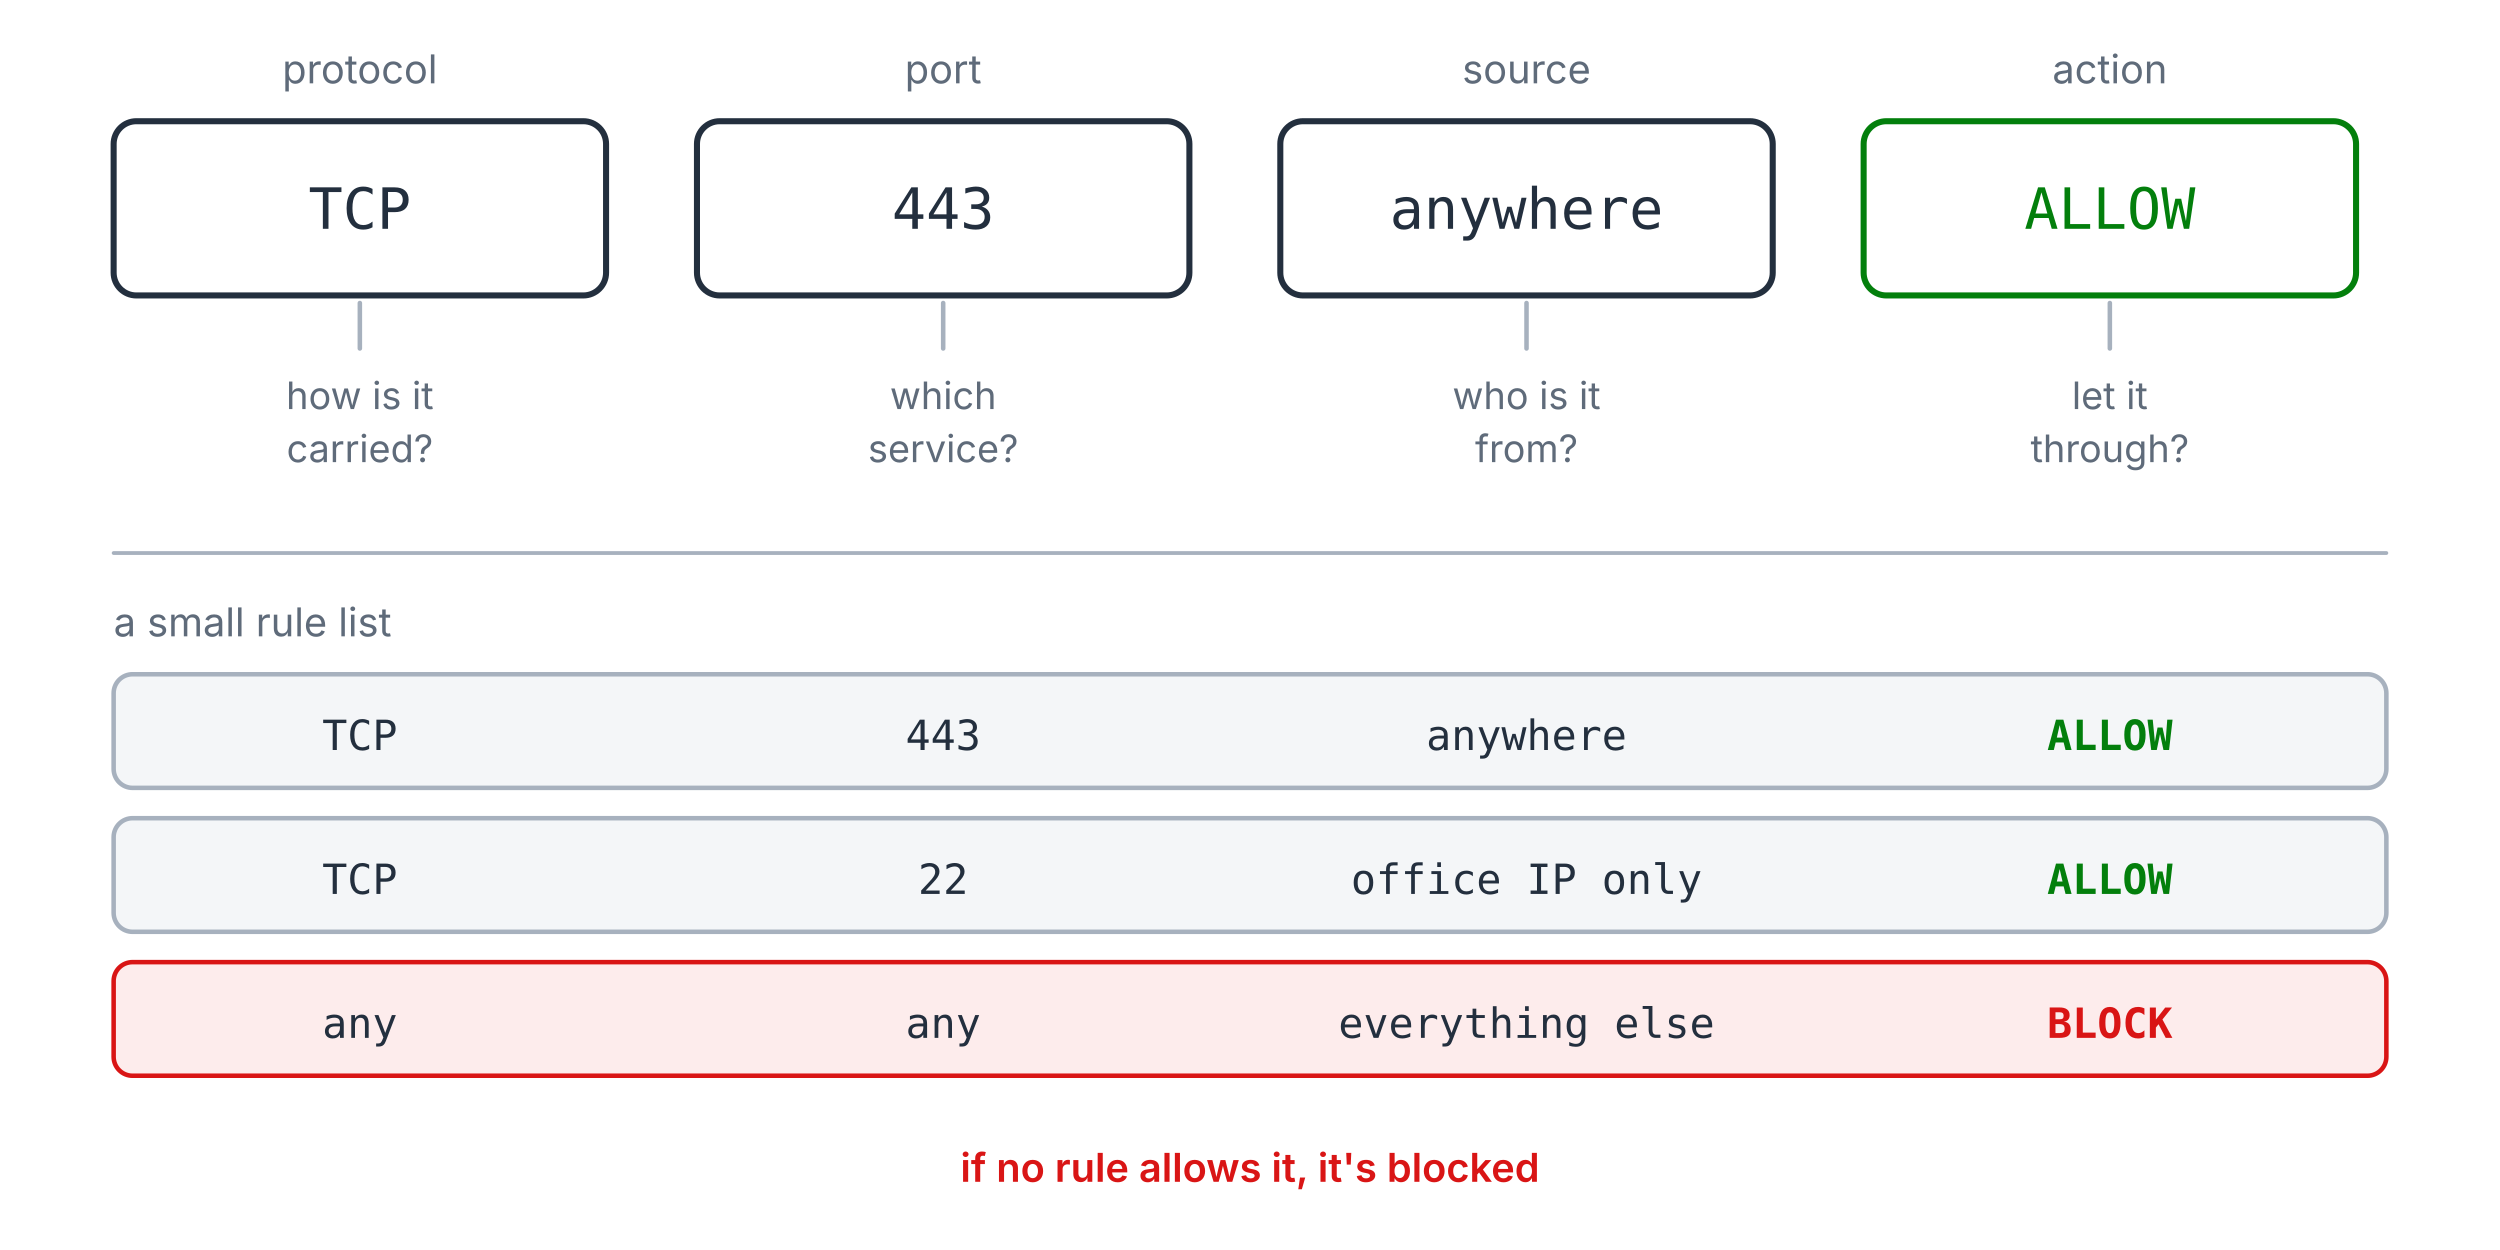
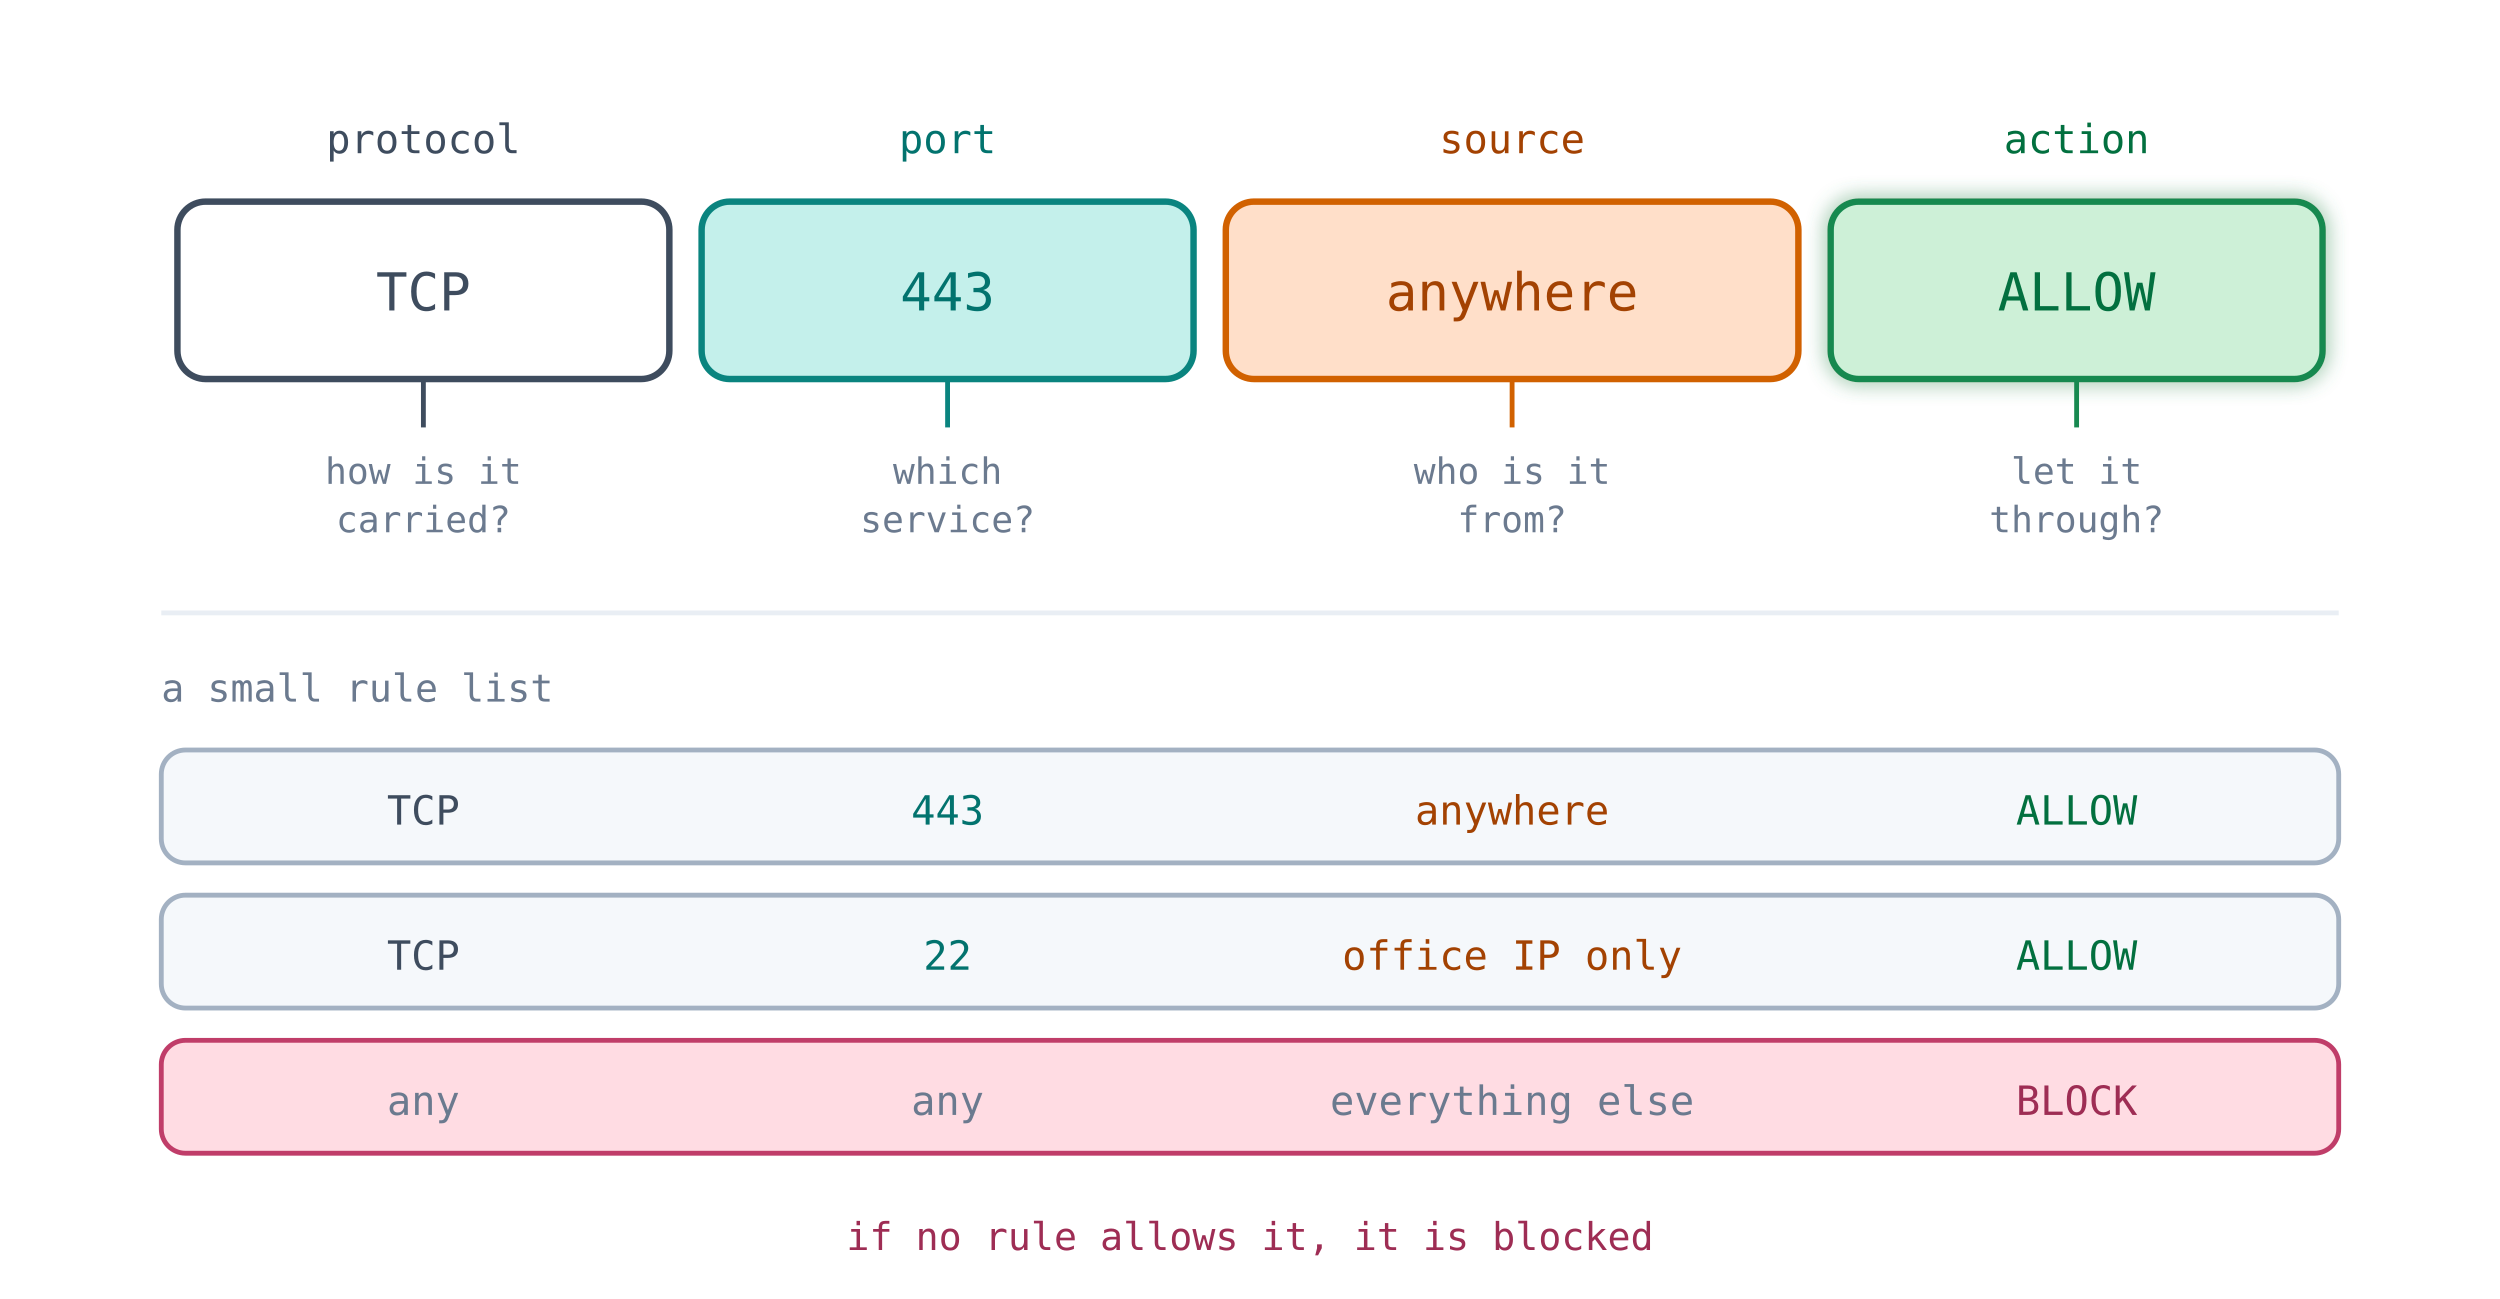
- <svg xmlns="http://www.w3.org/2000/svg" class="dg" viewBox="0 0 660 330">
-   <style>.dg text{font-family:Inter,'Amazon Ember',Arial,Helvetica,sans-serif}.dg .mono{font-family:'JetBrains Mono',ui-monospace,Menlo,Consolas,monospace}.dg .f-ink{fill:var(--dg-ink,#232F3E)}.dg .s-ink{stroke:var(--dg-ink,#232F3E)}.dg .f-sub{fill:var(--dg-sub,#5F6B7A)}.dg .s-sub{stroke:var(--dg-sub,#5F6B7A)}.dg .f-faint{fill:var(--dg-faint,#A7B1BE)}.dg .s-faint{stroke:var(--dg-faint,#A7B1BE)}.dg .f-line{fill:var(--dg-line,#232F3E)}.dg .s-line{stroke:var(--dg-line,#232F3E)}.dg .f-surface{fill:var(--dg-surface,#F4F6F8)}.dg .s-surface{stroke:var(--dg-surface,#F4F6F8)}.dg .f-panel{fill:var(--dg-panel,#FFFFFF)}.dg .s-panel{stroke:var(--dg-panel,#FFFFFF)}.dg .f-net{fill:var(--dg-net,#8C4FFF)}.dg .s-net{stroke:var(--dg-net,#8C4FFF)}.dg .f-cmp{fill:var(--dg-cmp,#ED7100)}.dg .s-cmp{stroke:var(--dg-cmp,#ED7100)}.dg .f-pub{fill:var(--dg-pub,#7AA116)}.dg .s-pub{stroke:var(--dg-pub,#7AA116)}.dg .f-priv{fill:var(--dg-priv,#00A4A6)}.dg .s-priv{stroke:var(--dg-priv,#00A4A6)}.dg .f-sec{fill:var(--dg-sec,#DD344C)}.dg .s-sec{stroke:var(--dg-sec,#DD344C)}.dg .f-db{fill:var(--dg-db,#C925D1)}.dg .s-db{stroke:var(--dg-db,#C925D1)}.dg .f-you{fill:var(--dg-you,#3B62D4)}.dg .s-you{stroke:var(--dg-you,#3B62D4)}.dg .f-ok{fill:var(--dg-ok,#037F0C)}.dg .s-ok{stroke:var(--dg-ok,#037F0C)}.dg .f-bad{fill:var(--dg-bad,#D91515)}.dg .s-bad{stroke:var(--dg-bad,#D91515)}.dg .f-pubtint{fill:var(--dg-pubtint,#F2F6E8)}.dg .s-pubtint{stroke:var(--dg-pubtint,#F2F6E8)}.dg .f-privtint{fill:var(--dg-privtint,#E6F6F7)}.dg .s-privtint{stroke:var(--dg-privtint,#E6F6F7)}.dg .f-youtint{fill:var(--dg-youtint,#EEF2FC)}.dg .s-youtint{stroke:var(--dg-youtint,#EEF2FC)}.dg .f-nettint{fill:var(--dg-nettint,#F3EEFF)}.dg .s-nettint{stroke:var(--dg-nettint,#F3EEFF)}.dg .f-badtint{fill:var(--dg-badtint,#FDECEC)}.dg .s-badtint{stroke:var(--dg-badtint,#FDECEC)}</style>
-   <text x="95" y="22" class="f-sub" font-size="10.5" font-weight="400" text-anchor="middle">protocol</text>
-   <rect x="30" y="32" width="130" height="46" rx="6" class="s-ink f-panel" stroke-width="1.6" />
-   <text x="95.0" y="60.4" class="f-ink mono" font-size="15" font-weight="500" text-anchor="middle">TCP</text>
-   <path d="M95 80 L95 92" class="s-faint" fill="none" stroke-width="1.2" stroke-linejoin="round" stroke-linecap="round" />
-   <text x="95" y="108" class="f-sub" font-size="10" font-weight="400" text-anchor="middle">how is it</text>
-   <text x="95" y="122" class="f-sub" font-size="10" font-weight="400" text-anchor="middle">carried?</text>
-   <text x="249" y="22" class="f-sub" font-size="10.5" font-weight="400" text-anchor="middle">port</text>
-   <rect x="184" y="32" width="130" height="46" rx="6" class="s-ink f-panel" stroke-width="1.6" />
-   <text x="249.0" y="60.4" class="f-ink mono" font-size="15" font-weight="500" text-anchor="middle">443</text>
-   <path d="M249 80 L249 92" class="s-faint" fill="none" stroke-width="1.2" stroke-linejoin="round" stroke-linecap="round" />
-   <text x="249" y="108" class="f-sub" font-size="10" font-weight="400" text-anchor="middle">which</text>
-   <text x="249" y="122" class="f-sub" font-size="10" font-weight="400" text-anchor="middle">service?</text>
-   <text x="403" y="22" class="f-sub" font-size="10.5" font-weight="400" text-anchor="middle">source</text>
-   <rect x="338" y="32" width="130" height="46" rx="6" class="s-ink f-panel" stroke-width="1.6" />
-   <text x="403.0" y="60.4" class="f-ink mono" font-size="15" font-weight="500" text-anchor="middle">anywhere</text>
-   <path d="M403 80 L403 92" class="s-faint" fill="none" stroke-width="1.2" stroke-linejoin="round" stroke-linecap="round" />
-   <text x="403" y="108" class="f-sub" font-size="10" font-weight="400" text-anchor="middle">who is it</text>
-   <text x="403" y="122" class="f-sub" font-size="10" font-weight="400" text-anchor="middle">from?</text>
-   <text x="557" y="22" class="f-sub" font-size="10.5" font-weight="400" text-anchor="middle">action</text>
-   <rect x="492" y="32" width="130" height="46" rx="6" class="s-ok f-panel" stroke-width="1.6" />
-   <text x="557.0" y="60.4" class="f-ok mono" font-size="15" font-weight="500" text-anchor="middle">ALLOW</text>
-   <path d="M557 80 L557 92" class="s-faint" fill="none" stroke-width="1.2" stroke-linejoin="round" stroke-linecap="round" />
-   <text x="557" y="108" class="f-sub" font-size="10" font-weight="400" text-anchor="middle">let it</text>
-   <text x="557" y="122" class="f-sub" font-size="10" font-weight="400" text-anchor="middle">through?</text>
-   <path d="M30 146 L630 146" class="s-faint" fill="none" stroke-width="1" stroke-linejoin="round" stroke-linecap="round" />
-   <text x="30" y="168" class="f-sub" font-size="10.5" font-weight="400" text-anchor="start">a small rule list</text>
-   <rect x="30" y="178" width="600" height="30" rx="5" class="s-faint f-surface" stroke-width="1.2" />
-   <text x="95" y="198" class="f-ink mono" font-size="11" font-weight="400" text-anchor="middle">TCP</text>
-   <text x="249" y="198" class="f-ink mono" font-size="11" font-weight="400" text-anchor="middle">443</text>
-   <text x="403" y="198" class="f-ink mono" font-size="11" font-weight="400" text-anchor="middle">anywhere</text>
-   <text x="557" y="198" class="f-ok mono" font-size="11" font-weight="600" text-anchor="middle">ALLOW</text>
-   <rect x="30" y="216" width="600" height="30" rx="5" class="s-faint f-surface" stroke-width="1.2" />
-   <text x="95" y="236" class="f-ink mono" font-size="11" font-weight="400" text-anchor="middle">TCP</text>
-   <text x="249" y="236" class="f-ink mono" font-size="11" font-weight="400" text-anchor="middle">22</text>
-   <text x="403" y="236" class="f-ink mono" font-size="11" font-weight="400" text-anchor="middle">office IP only</text>
-   <text x="557" y="236" class="f-ok mono" font-size="11" font-weight="600" text-anchor="middle">ALLOW</text>
-   <rect x="30" y="254" width="600" height="30" rx="5" class="s-bad f-badtint" stroke-width="1.2" />
-   <text x="95" y="274" class="f-ink mono" font-size="11" font-weight="400" text-anchor="middle">any</text>
-   <text x="249" y="274" class="f-ink mono" font-size="11" font-weight="400" text-anchor="middle">any</text>
-   <text x="403" y="274" class="f-ink mono" font-size="11" font-weight="400" text-anchor="middle">everything else</text>
-   <text x="557" y="274" class="f-bad mono" font-size="11" font-weight="600" text-anchor="middle">BLOCK</text>
-   <text x="330" y="312" class="f-bad" font-size="10.5" font-weight="600" text-anchor="middle">if no rule allows it, it's blocked</text>
+ <svg xmlns="http://www.w3.org/2000/svg" class="dg legacy" viewBox="0 0 620 322">
+   <style>.dg text{font-family:Inter,'Amazon Ember',Arial,Helvetica,sans-serif}.dg .mono{font-family:'JetBrains Mono',ui-monospace,Menlo,Consolas,monospace}.dg .f-ink{fill:var(--dg-ink,#1F2A37)}.dg .s-ink{stroke:var(--dg-ink,#1F2A37)}.dg .f-ink2{fill:var(--dg-ink2,#3E4C5E)}.dg .s-ink2{stroke:var(--dg-ink2,#3E4C5E)}.dg .f-sub{fill:var(--dg-sub,#5F6B7A)}.dg .s-sub{stroke:var(--dg-sub,#5F6B7A)}.dg .f-mute{fill:var(--dg-mute,#6B7A8F)}.dg .s-mute{stroke:var(--dg-mute,#6B7A8F)}.dg .f-faint{fill:var(--dg-faint,#A7B1BE)}.dg .s-faint{stroke:var(--dg-faint,#A7B1BE)}.dg .f-line{fill:var(--dg-line,#475569)}.dg .s-line{stroke:var(--dg-line,#475569)}.dg .f-edge{fill:var(--dg-edge,#A3B1C2)}.dg .s-edge{stroke:var(--dg-edge,#A3B1C2)}.dg .f-edge2{fill:var(--dg-edge2,#D3DBE5)}.dg .s-edge2{stroke:var(--dg-edge2,#D3DBE5)}.dg .f-surface{fill:var(--dg-surface,#F5F7FA)}.dg .s-surface{stroke:var(--dg-surface,#F5F7FA)}.dg .f-panel{fill:var(--dg-panel,#FFFFFF)}.dg .s-panel{stroke:var(--dg-panel,#FFFFFF)}.dg .f-well{fill:var(--dg-well,#FFFFFF)}.dg .s-well{stroke:var(--dg-well,#FFFFFF)}.dg .f-body{fill:var(--dg-body,#F5F8FB)}.dg .s-body{stroke:var(--dg-body,#F5F8FB)}.dg .f-bodytop{fill:var(--dg-bodytop,#E9EEF4)}.dg .s-bodytop{stroke:var(--dg-bodytop,#E9EEF4)}.dg .f-bodyside{fill:var(--dg-bodyside,#DCE3EB)}.dg .s-bodyside{stroke:var(--dg-bodyside,#DCE3EB)}.dg .f-net{fill:var(--dg-net,#735ED1)}.dg .s-net{stroke:var(--dg-net,#735ED1)}.dg .f-cmp{fill:var(--dg-cmp,#D16100)}.dg .s-cmp{stroke:var(--dg-cmp,#D16100)}.dg .f-priv{fill:var(--dg-priv,#0A847F)}.dg .s-priv{stroke:var(--dg-priv,#0A847F)}.dg .f-pub{fill:var(--dg-pub,#51850E)}.dg .s-pub{stroke:var(--dg-pub,#51850E)}.dg .f-sec{fill:var(--dg-sec,#C43E45)}.dg .s-sec{stroke:var(--dg-sec,#C43E45)}.dg .f-db{fill:var(--dg-db,#A14DA7)}.dg .s-db{stroke:var(--dg-db,#A14DA7)}.dg .f-you{fill:var(--dg-you,#396ED6)}.dg .s-you{stroke:var(--dg-you,#396ED6)}.dg .f-ok{fill:var(--dg-ok,#178950)}.dg .s-ok{stroke:var(--dg-ok,#178950)}.dg .f-bad{fill:var(--dg-bad,#C03D69)}.dg .s-bad{stroke:var(--dg-bad,#C03D69)}.dg .f-nettint{fill:var(--dg-nettint,#E4E3FF)}.dg .s-nettint{stroke:var(--dg-nettint,#E4E3FF)}.dg .f-cmptint{fill:var(--dg-cmptint,#FFDFC9)}.dg .s-cmptint{stroke:var(--dg-cmptint,#FFDFC9)}.dg .f-privtint{fill:var(--dg-privtint,#C4F0EB)}.dg .s-privtint{stroke:var(--dg-privtint,#C4F0EB)}.dg .f-pubtint{fill:var(--dg-pubtint,#D9EFC5)}.dg .s-pubtint{stroke:var(--dg-pubtint,#D9EFC5)}.dg .f-sectint{fill:var(--dg-sectint,#FFDDDB)}.dg .s-sectint{stroke:var(--dg-sectint,#FFDDDB)}.dg .f-dbtint{fill:var(--dg-dbtint,#FCD9FD)}.dg .s-dbtint{stroke:var(--dg-dbtint,#FCD9FD)}.dg .f-youtint{fill:var(--dg-youtint,#DAE7FE)}.dg .s-youtint{stroke:var(--dg-youtint,#DAE7FE)}.dg .f-oktint{fill:var(--dg-oktint,#CDF0D7)}.dg .s-oktint{stroke:var(--dg-oktint,#CDF0D7)}.dg .f-pubarea{fill:var(--dg-pubarea,#EAF8E0)}.dg .s-pubarea{stroke:var(--dg-pubarea,#EAF8E0)}.dg .f-privarea{fill:var(--dg-privarea,#DBF7F4)}.dg .s-privarea{stroke:var(--dg-privarea,#DBF7F4)}.dg .f-badtint{fill:var(--dg-badtint,#FFDCE3)}.dg .s-badtint{stroke:var(--dg-badtint,#FFDCE3)}.dg .f-netcard{fill:var(--dg-netcard,#E4E3FF)}.dg .s-netcard{stroke:var(--dg-netcard,#E4E3FF)}.dg .f-netcardb{fill:var(--dg-netcardb,#E4E3FF)}.dg .s-netcardb{stroke:var(--dg-netcardb,#E4E3FF)}.dg .f-cmpcard{fill:var(--dg-cmpcard,#FFDFC9)}.dg .s-cmpcard{stroke:var(--dg-cmpcard,#FFDFC9)}.dg .f-cmpcardb{fill:var(--dg-cmpcardb,#FFDFC9)}.dg .s-cmpcardb{stroke:var(--dg-cmpcardb,#FFDFC9)}.dg .f-privcard{fill:var(--dg-privcard,#C4F0EB)}.dg .s-privcard{stroke:var(--dg-privcard,#C4F0EB)}.dg .f-privcardb{fill:var(--dg-privcardb,#C4F0EB)}.dg .s-privcardb{stroke:var(--dg-privcardb,#C4F0EB)}.dg .f-pubcard{fill:var(--dg-pubcard,#D9EFC5)}.dg .s-pubcard{stroke:var(--dg-pubcard,#D9EFC5)}.dg .f-pubcardb{fill:var(--dg-pubcardb,#D9EFC5)}.dg .s-pubcardb{stroke:var(--dg-pubcardb,#D9EFC5)}.dg .f-seccard{fill:var(--dg-seccard,#FFDDDB)}.dg .s-seccard{stroke:var(--dg-seccard,#FFDDDB)}.dg .f-seccardb{fill:var(--dg-seccardb,#FFDDDB)}.dg .s-seccardb{stroke:var(--dg-seccardb,#FFDDDB)}.dg .f-dbcard{fill:var(--dg-dbcard,#FCD9FD)}.dg .s-dbcard{stroke:var(--dg-dbcard,#FCD9FD)}.dg .f-dbcardb{fill:var(--dg-dbcardb,#FCD9FD)}.dg .s-dbcardb{stroke:var(--dg-dbcardb,#FCD9FD)}.dg .f-youcard{fill:var(--dg-youcard,#DAE7FE)}.dg .s-youcard{stroke:var(--dg-youcard,#DAE7FE)}.dg .f-youcardb{fill:var(--dg-youcardb,#DAE7FE)}.dg .s-youcardb{stroke:var(--dg-youcardb,#DAE7FE)}.dg .f-okcard{fill:var(--dg-okcard,#CDF0D7)}.dg .s-okcard{stroke:var(--dg-okcard,#CDF0D7)}.dg .f-okcardb{fill:var(--dg-okcardb,#CDF0D7)}.dg .s-okcardb{stroke:var(--dg-okcardb,#CDF0D7)}.dg .f-badcard{fill:var(--dg-badcard,#FFDCE3)}.dg .s-badcard{stroke:var(--dg-badcard,#FFDCE3)}.dg .f-badcardb{fill:var(--dg-badcardb,#FFDCE3)}.dg .s-badcardb{stroke:var(--dg-badcardb,#FFDCE3)}.dg text.f-net{fill:var(--dg-net-text,#5C4AAC)}.dg text.f-cmp{fill:var(--dg-cmp-text,#A34202)}.dg text.f-priv{fill:var(--dg-priv-text,#02736E)}.dg text.f-pub{fill:var(--dg-pub-text,#456B02)}.dg text.f-sec{fill:var(--dg-sec-text,#A12F35)}.dg text.f-db{fill:var(--dg-db-text,#86398B)}.dg text.f-you{fill:var(--dg-you-text,#2B58B1)}.dg text.f-ok{fill:var(--dg-ok-text,#02703F)}.dg text.f-bad{fill:var(--dg-bad-text,#9E2D54)}.dg.legacy text{font-family:'JetBrains Mono',ui-monospace,SFMono-Regular,'DejaVu Sans Mono',Menlo,Consolas,monospace}</style>
+   <defs>
+     <filter id="firewall-rule-anatomy-g1" x="-40%" y="-40%" width="180%" height="180%">
+       <feGaussianBlur stdDeviation="2.4" result="b" />
+       <feMerge>
+         <feMergeNode in="b" />
+         <feMergeNode in="SourceGraphic" />
+       </feMerge>
+     </filter>
+   </defs>
+   <text x="105.0" y="38" font-family="JetBrains Mono" font-size="10" text-anchor="middle" style="fill:var(--dg-ink2,#3E4C5E)">protocol</text>
+   <rect x="44" y="50" width="122" height="44" rx="7" stroke-width="1.6" style="fill:var(--dg-well,#FFFFFF);stroke:var(--dg-ink2,#3E4C5E)" />
+   <text x="105.0" y="77" font-family="JetBrains Mono" font-size="13" text-anchor="middle" style="fill:var(--dg-ink2,#3E4C5E)">TCP</text>
+   <line x1="105.0" y1="94" x2="105.0" y2="106" stroke-width="1.2" style="stroke:var(--dg-ink2,#3E4C5E)" />
+   <text x="105.0" y="120" font-family="JetBrains Mono" font-size="9" text-anchor="middle" style="fill:var(--dg-mute,#6B7A8F)">how is it</text>
+   <text x="105.0" y="132" font-family="JetBrains Mono" font-size="9" text-anchor="middle" style="fill:var(--dg-mute,#6B7A8F)">carried?</text>
+   <text x="235.0" y="38" font-family="JetBrains Mono" font-size="10" text-anchor="middle" style="fill:var(--dg-priv-text,#02736E)">port</text>
+   <rect x="174" y="50" width="122" height="44" rx="7" stroke-width="1.6" style="fill:var(--dg-privcard,#C4F0EB);stroke:var(--dg-priv,#0A847F)" />
+   <text x="235.0" y="77" font-family="JetBrains Mono" font-size="13" text-anchor="middle" style="fill:var(--dg-priv-text,#02736E)">443</text>
+   <line x1="235.0" y1="94" x2="235.0" y2="106" stroke-width="1.2" style="stroke:var(--dg-priv,#0A847F)" />
+   <text x="235.0" y="120" font-family="JetBrains Mono" font-size="9" text-anchor="middle" style="fill:var(--dg-mute,#6B7A8F)">which</text>
+   <text x="235.0" y="132" font-family="JetBrains Mono" font-size="9" text-anchor="middle" style="fill:var(--dg-mute,#6B7A8F)">service?</text>
+   <text x="375.0" y="38" font-family="JetBrains Mono" font-size="10" text-anchor="middle" style="fill:var(--dg-cmp-text,#A34202)">source</text>
+   <rect x="304" y="50" width="142" height="44" rx="7" stroke-width="1.6" style="fill:var(--dg-cmpcard,#FFDFC9);stroke:var(--dg-cmp,#D16100)" />
+   <text x="375.0" y="77" font-family="JetBrains Mono" font-size="13" text-anchor="middle" style="fill:var(--dg-cmp-text,#A34202)">anywhere</text>
+   <line x1="375.0" y1="94" x2="375.0" y2="106" stroke-width="1.2" style="stroke:var(--dg-cmp,#D16100)" />
+   <text x="375.0" y="120" font-family="JetBrains Mono" font-size="9" text-anchor="middle" style="fill:var(--dg-mute,#6B7A8F)">who is it</text>
+   <text x="375.0" y="132" font-family="JetBrains Mono" font-size="9" text-anchor="middle" style="fill:var(--dg-mute,#6B7A8F)">from?</text>
+   <text x="515.0" y="38" font-family="JetBrains Mono" font-size="10" text-anchor="middle" style="fill:var(--dg-ok-text,#02703F)">action</text>
+   <g filter="url(#firewall-rule-anatomy-g1)">
+     <rect x="454" y="50" width="122" height="44" rx="7" stroke-width="1.6" style="fill:var(--dg-okcard,#CDF0D7);stroke:var(--dg-ok,#178950)" />
+   </g>
+   <text x="515.0" y="77" font-family="JetBrains Mono" font-size="13" text-anchor="middle" style="fill:var(--dg-ok-text,#02703F)">ALLOW</text>
+   <line x1="515.0" y1="94" x2="515.0" y2="106" stroke-width="1.2" style="stroke:var(--dg-ok,#178950)" />
+   <text x="515.0" y="120" font-family="JetBrains Mono" font-size="9" text-anchor="middle" style="fill:var(--dg-mute,#6B7A8F)">let it</text>
+   <text x="515.0" y="132" font-family="JetBrains Mono" font-size="9" text-anchor="middle" style="fill:var(--dg-mute,#6B7A8F)">through?</text>
+   <line x1="40" y1="152" x2="580" y2="152" stroke-width="1.2" style="stroke:var(--dg-bodytop,#E9EEF4)" />
+   <text x="40" y="174" font-family="JetBrains Mono" font-size="9.5" text-anchor="start" style="fill:var(--dg-mute,#6B7A8F)">a small rule list</text>
+   <rect x="40" y="186" width="540" height="28" rx="6" stroke-width="1.2" style="fill:var(--dg-body,#F5F8FB);stroke:var(--dg-edge,#A3B1C2)" />
+   <text x="105.0" y="204.5" font-family="JetBrains Mono" font-size="10" text-anchor="middle" style="fill:var(--dg-ink2,#3E4C5E)">TCP</text>
+   <text x="235.0" y="204.5" font-family="JetBrains Mono" font-size="10" text-anchor="middle" style="fill:var(--dg-priv-text,#02736E)">443</text>
+   <text x="375.0" y="204.5" font-family="JetBrains Mono" font-size="10" text-anchor="middle" style="fill:var(--dg-cmp-text,#A34202)">anywhere</text>
+   <text x="515.0" y="204.5" font-family="JetBrains Mono" font-size="10" text-anchor="middle" style="fill:var(--dg-ok-text,#02703F)">ALLOW</text>
+   <rect x="40" y="222" width="540" height="28" rx="6" stroke-width="1.2" style="fill:var(--dg-body,#F5F8FB);stroke:var(--dg-edge,#A3B1C2)" />
+   <text x="105.0" y="240.5" font-family="JetBrains Mono" font-size="10" text-anchor="middle" style="fill:var(--dg-ink2,#3E4C5E)">TCP</text>
+   <text x="235.0" y="240.5" font-family="JetBrains Mono" font-size="10" text-anchor="middle" style="fill:var(--dg-priv-text,#02736E)">22</text>
+   <text x="375.0" y="240.5" font-family="JetBrains Mono" font-size="10" text-anchor="middle" style="fill:var(--dg-cmp-text,#A34202)">office IP only</text>
+   <text x="515.0" y="240.5" font-family="JetBrains Mono" font-size="10" text-anchor="middle" style="fill:var(--dg-ok-text,#02703F)">ALLOW</text>
+   <rect x="40" y="258" width="540" height="28" rx="6" stroke-width="1.2" style="fill:var(--dg-badcardb,#FFDCE3);stroke:var(--dg-bad,#C03D69)" />
+   <text x="105.0" y="276.5" font-family="JetBrains Mono" font-size="10" text-anchor="middle" style="fill:var(--dg-mute,#6B7A8F)">any</text>
+   <text x="235.0" y="276.5" font-family="JetBrains Mono" font-size="10" text-anchor="middle" style="fill:var(--dg-mute,#6B7A8F)">any</text>
+   <text x="375.0" y="276.5" font-family="JetBrains Mono" font-size="10" text-anchor="middle" style="fill:var(--dg-mute,#6B7A8F)">everything else</text>
+   <text x="515.0" y="276.5" font-family="JetBrains Mono" font-size="10" text-anchor="middle" style="fill:var(--dg-bad-text,#9E2D54)">BLOCK</text>
+   <text x="310" y="310" font-family="JetBrains Mono" font-size="9.5" text-anchor="middle" style="fill:var(--dg-bad-text,#9E2D54)">if no rule allows it, it is blocked</text>
</svg>
